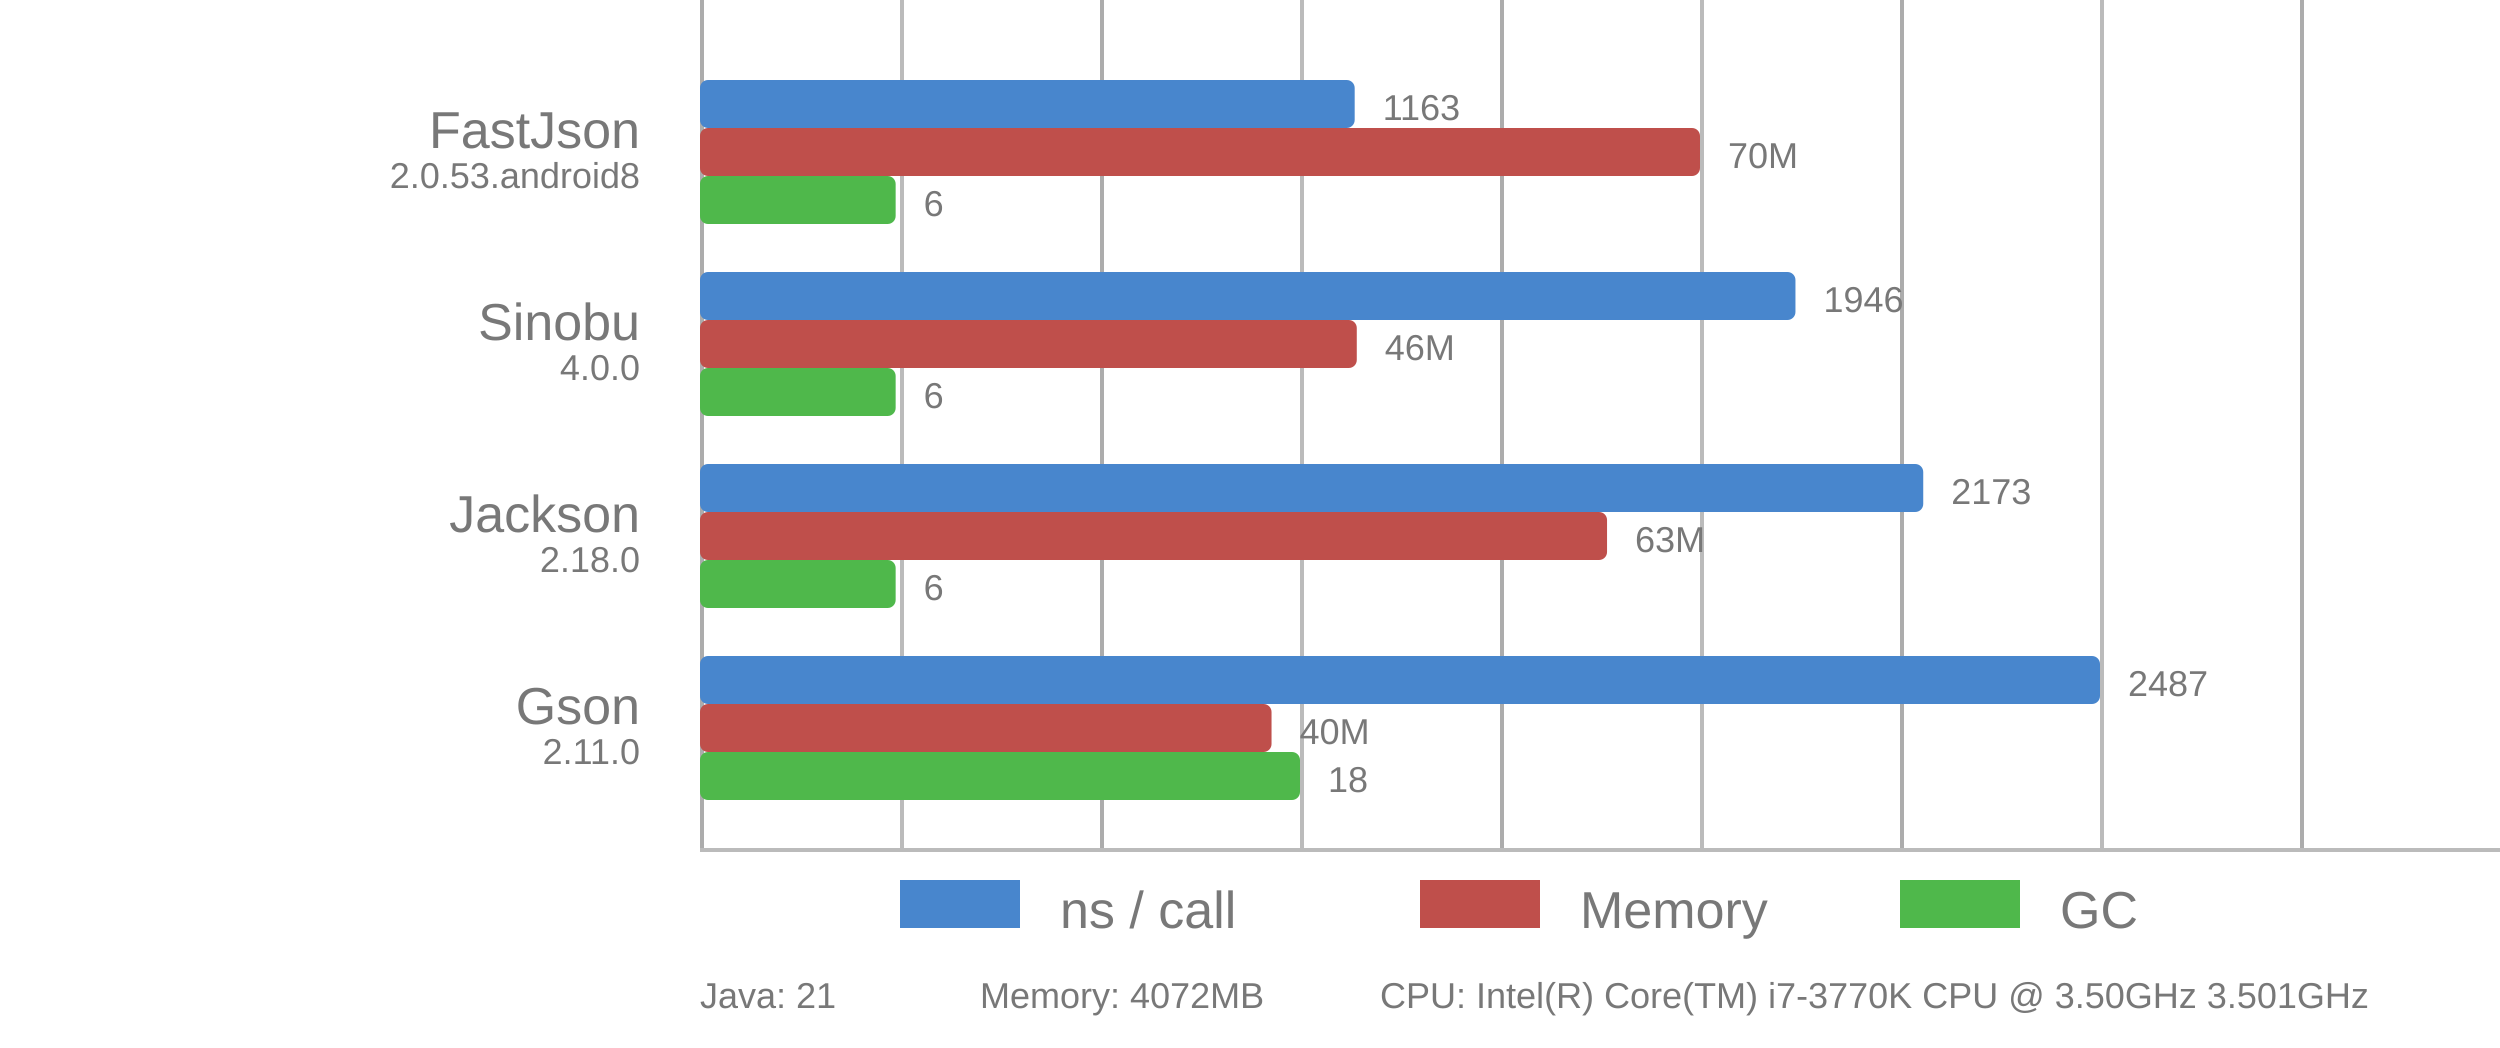
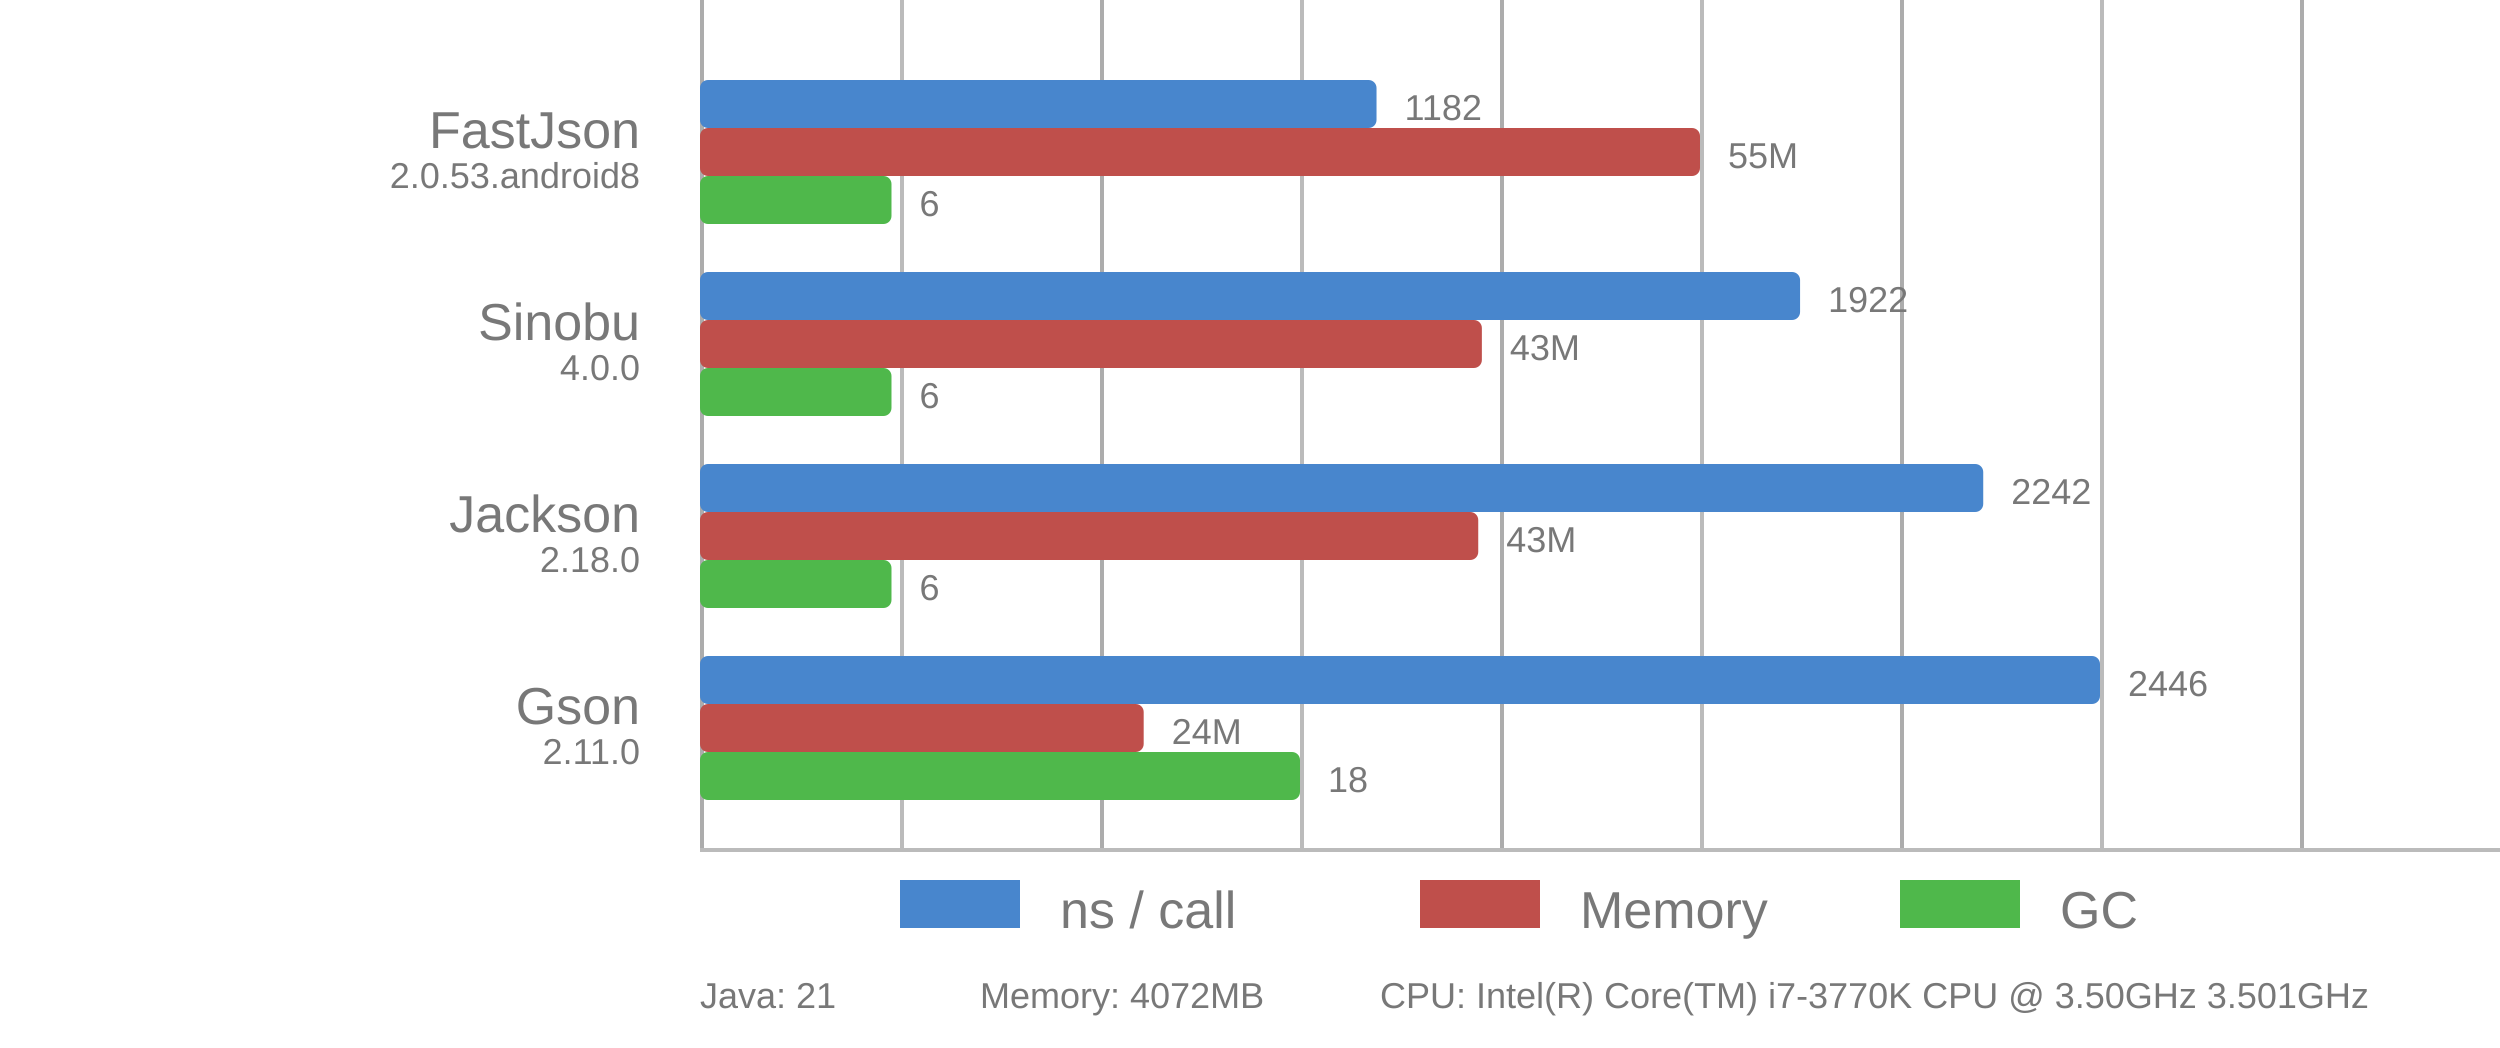
<svg xmlns="http://www.w3.org/2000/svg" viewBox="0 0 625 262">
  <style>
      text {
          font-family: Arial;
          font-size: 13px;
          fill: #787878;
      }

      .desc {
          font-size: 9px;
      }

      .vline {
          fill: #acacac;
          stroke: none;
          stroke-width: 0;
      }

      .subline {
          fill: #bbb;
          stroke: none;
          stroke-width: 0;
      }

      .call {
          fill: #4886CD;
          stroke-linejoin: round;
          height: 12px;
      }

      .gc {
          fill: #4FB84B;
          stroke-linejoin: round;
          height: 12px;
      }

      .memory {
          fill: #BF4F4B;
          stroke-linejoin: round;
          height: 12px;
      }
  </style>
  <g>
    <rect x="175" y="0" width="1" height="212" class="vline" />
    <rect x="275" y="0" width="1" height="212" class="vline" />
    <rect x="375" y="0" width="1" height="212" class="vline" />
    <rect x="475" y="0" width="1" height="212" class="vline" />
    <rect x="575" y="0" width="1" height="212" class="vline" />
    <rect x="225" y="0" width="1" height="212" class="subline" />
    <rect x="325" y="0" width="1" height="212" class="subline" />
    <rect x="425" y="0" width="1" height="212" class="subline" />
    <rect x="525" y="0" width="1" height="212" class="subline" />
    <rect x="175" y="212" width="450" height="1" class="subline" />
    <rect x="225" y="220" width="30" class="call" />
    <text x="265" y="232">ns / call</text>
    <rect x="355" y="220" width="30" class="memory" />
    <text x="395" y="232">Memory</text>
    <rect x="475" y="220" width="30" class="gc" />
    <text x="515" y="232">GC</text>
  </g>
-   <rect x="175" y="20" width="163.671" rx="2" ry="2" class="call" />
+   <rect x="175" y="20" width="169.133" rx="2" ry="2" class="call" />
  <rect x="175" y="32" width="250" rx="2" ry="2" class="memory" />
-   <rect x="175" y="44" width="48.913" rx="2" ry="2" class="gc" />
+   <rect x="175" y="44" width="47.872" rx="2" ry="2" class="gc" />
  <text x="160" y="37" text-anchor="end">FastJson</text>
  <text x="160" y="47" text-anchor="end" class="desc">2.0.53.android8</text>
-   <text x="345.671" y="30" class="desc">1163</text>
-   <text x="432" y="42" class="desc">70M</text>
-   <text x="230.913" y="54" class="desc">6</text>
-   <rect x="175" y="68" width="273.864" rx="2" ry="2" class="call" />
-   <rect x="175" y="80" width="164.196" rx="2" ry="2" class="memory" />
-   <rect x="175" y="92" width="48.913" rx="2" ry="2" class="gc" />
+   <text x="351.133" y="30" class="desc">1182</text>
+   <text x="432" y="42" class="desc">55M</text>
+   <text x="229.872" y="54" class="desc">6</text>
+   <rect x="175" y="68" width="275.02" rx="2" ry="2" class="call" />
+   <rect x="175" y="80" width="195.468" rx="2" ry="2" class="memory" />
+   <rect x="175" y="92" width="47.872" rx="2" ry="2" class="gc" />
  <text x="160" y="85" text-anchor="end">Sinobu</text>
  <text x="160" y="95" text-anchor="end" class="desc">4.0.0</text>
-   <text x="455.864" y="78" class="desc">1946</text>
-   <text x="346.196" y="90" class="desc">46M</text>
-   <text x="230.913" y="102" class="desc">6</text>
-   <rect x="175" y="116" width="305.81" rx="2" ry="2" class="call" />
-   <rect x="175" y="128" width="226.761" rx="2" ry="2" class="memory" />
-   <rect x="175" y="140" width="48.913" rx="2" ry="2" class="gc" />
+   <text x="457.02" y="78" class="desc">1922</text>
+   <text x="377.468" y="90" class="desc">43M</text>
+   <text x="229.872" y="102" class="desc">6</text>
+   <rect x="175" y="116" width="320.809" rx="2" ry="2" class="call" />
+   <rect x="175" y="128" width="194.562" rx="2" ry="2" class="memory" />
+   <rect x="175" y="140" width="47.872" rx="2" ry="2" class="gc" />
  <text x="160" y="133" text-anchor="end">Jackson</text>
  <text x="160" y="143" text-anchor="end" class="desc">2.18.0</text>
-   <text x="487.81" y="126" class="desc">2173</text>
-   <text x="408.761" y="138" class="desc">63M</text>
-   <text x="230.913" y="150" class="desc">6</text>
+   <text x="502.809" y="126" class="desc">2242</text>
+   <text x="376.562" y="138" class="desc">43M</text>
+   <text x="229.872" y="150" class="desc">6</text>
  <rect x="175" y="164" width="350" rx="2" ry="2" class="call" />
-   <rect x="175" y="176" width="142.886" rx="2" ry="2" class="memory" />
+   <rect x="175" y="176" width="110.921" rx="2" ry="2" class="memory" />
  <rect x="175" y="188" width="150" rx="2" ry="2" class="gc" />
  <text x="160" y="181" text-anchor="end">Gson</text>
  <text x="160" y="191" text-anchor="end" class="desc">2.11.0</text>
-   <text x="532" y="174" class="desc">2487</text>
-   <text x="324.886" y="186" class="desc">40M</text>
+   <text x="532" y="174" class="desc">2446</text>
+   <text x="292.921" y="186" class="desc">24M</text>
  <text x="332" y="198" class="desc">18</text>
  <text x="175" y="252" class="desc">Java: 21</text>
  <text x="245" y="252" class="desc">Memory: 4072MB</text>
  <text x="345" y="252" class="desc">CPU: Intel(R) Core(TM) i7-3770K CPU @ 3.50GHz 3.501GHz</text>
</svg>
